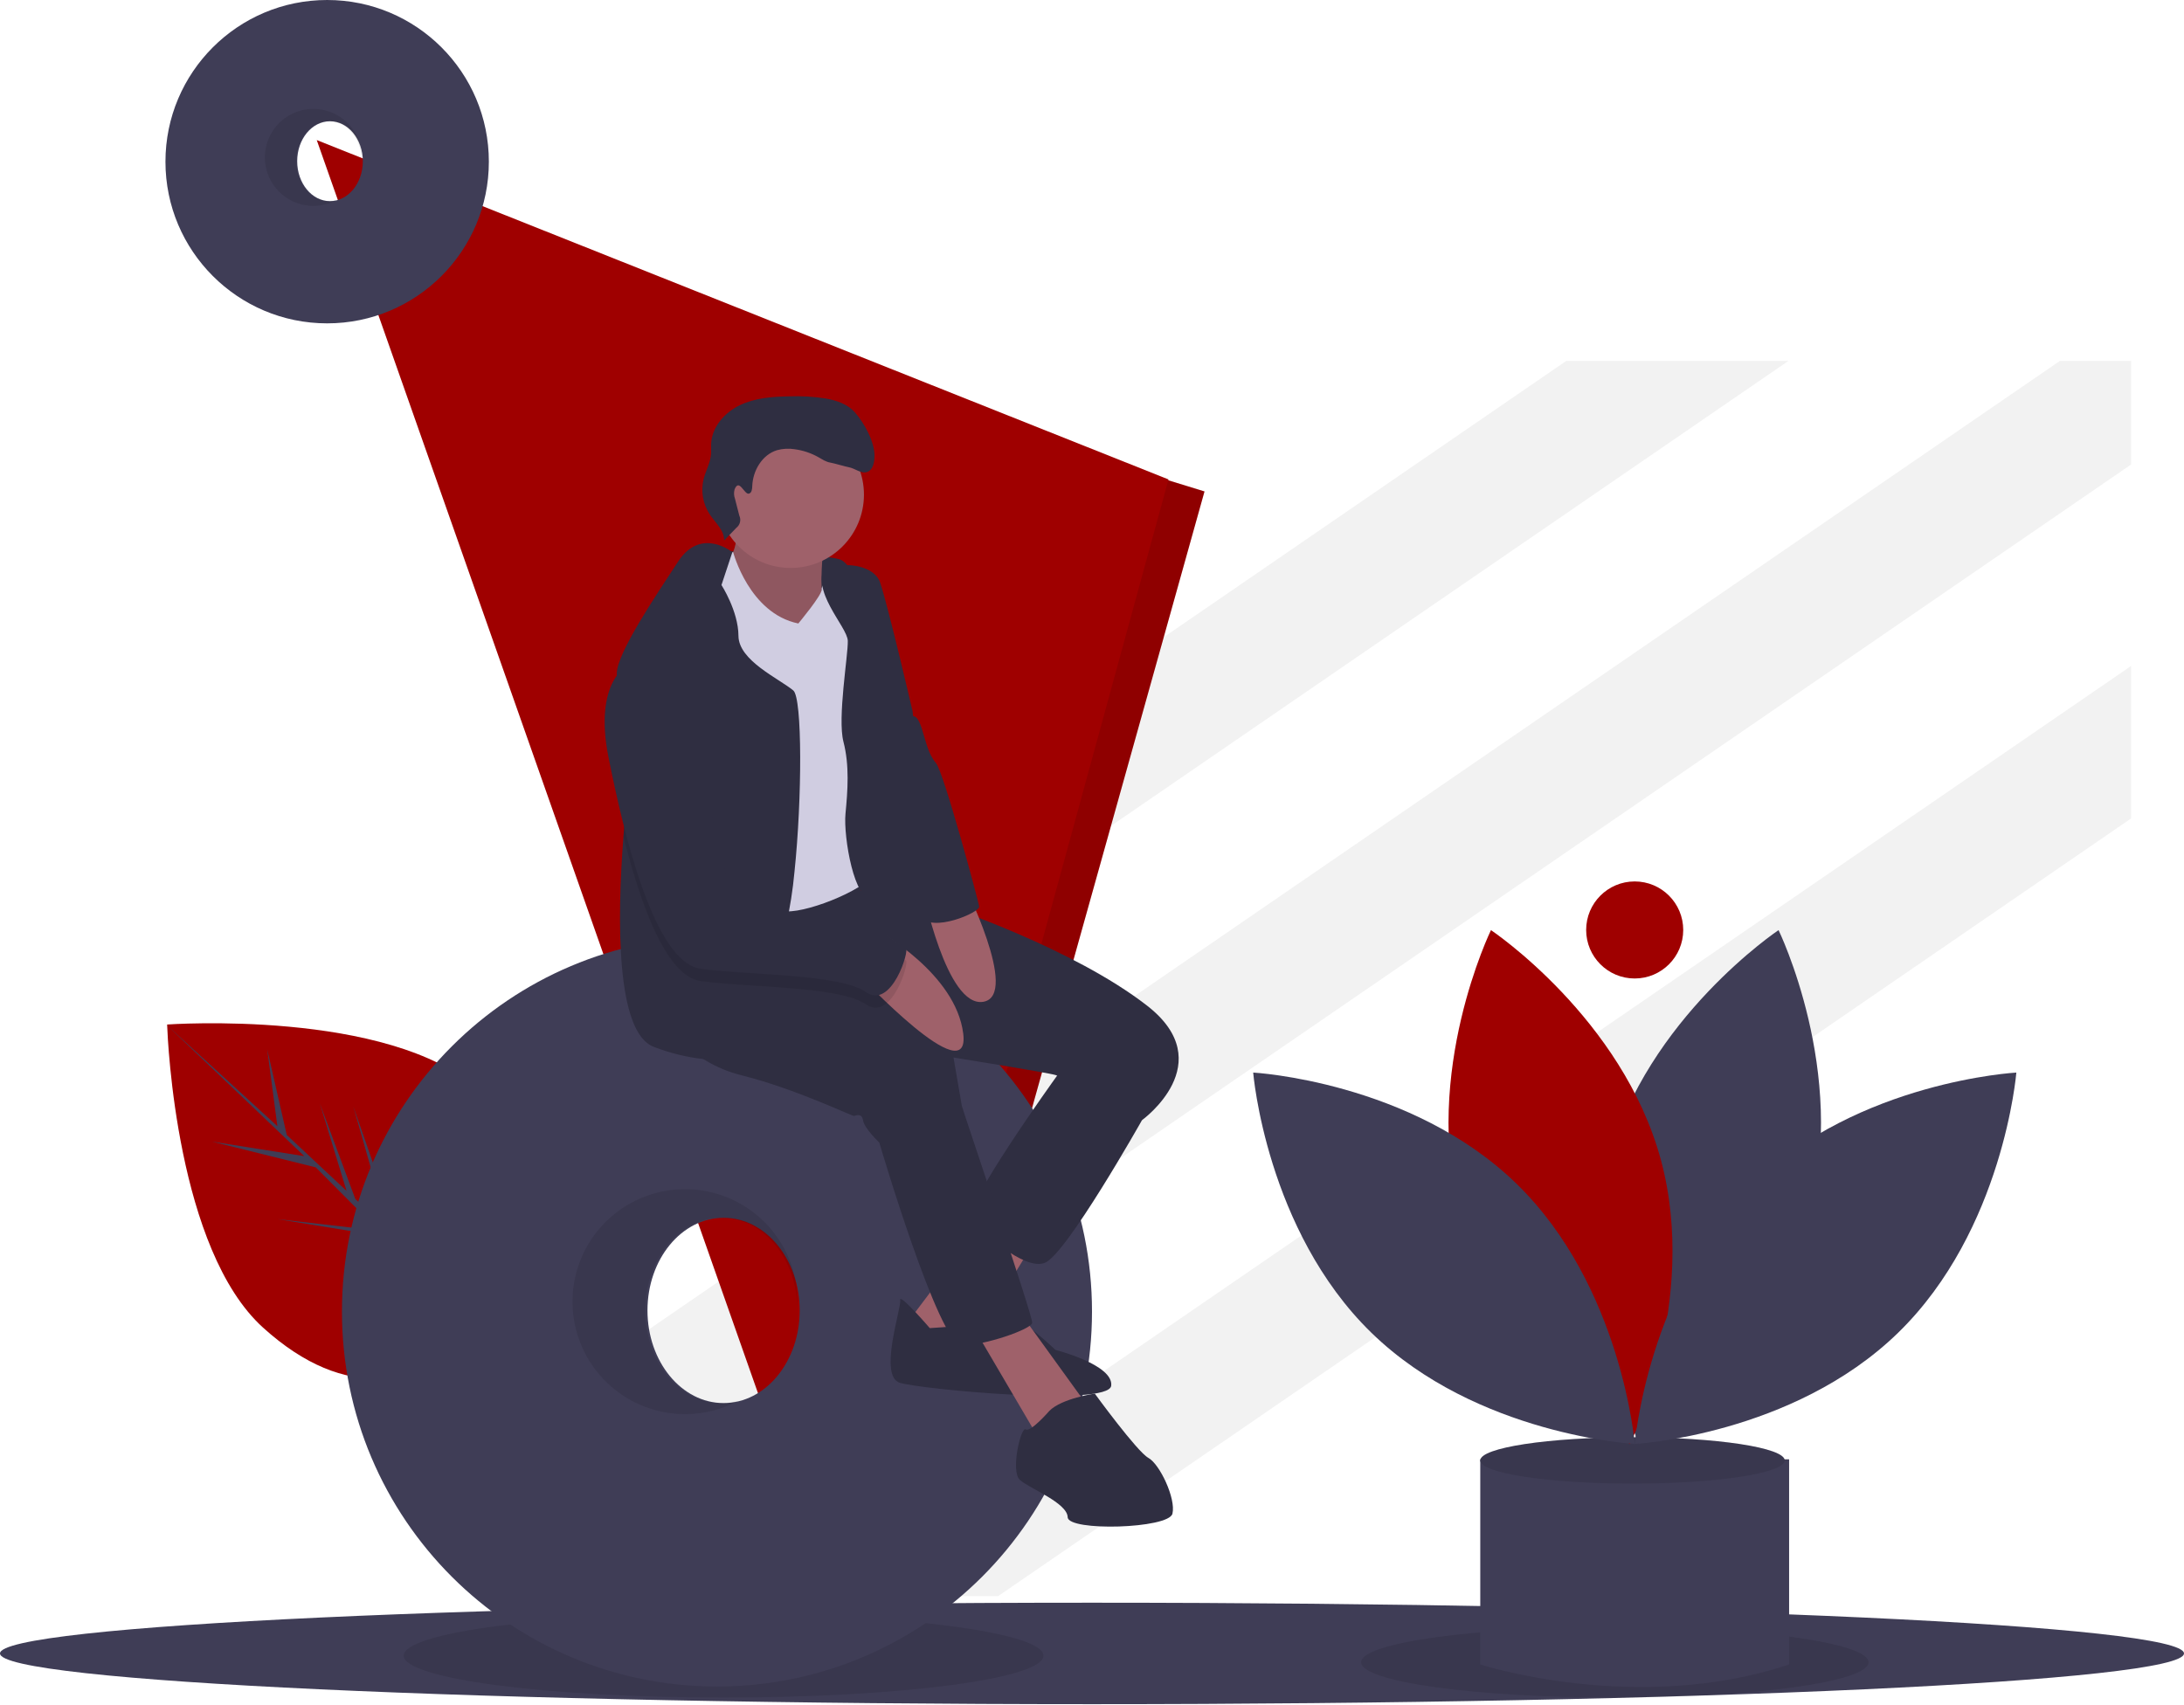
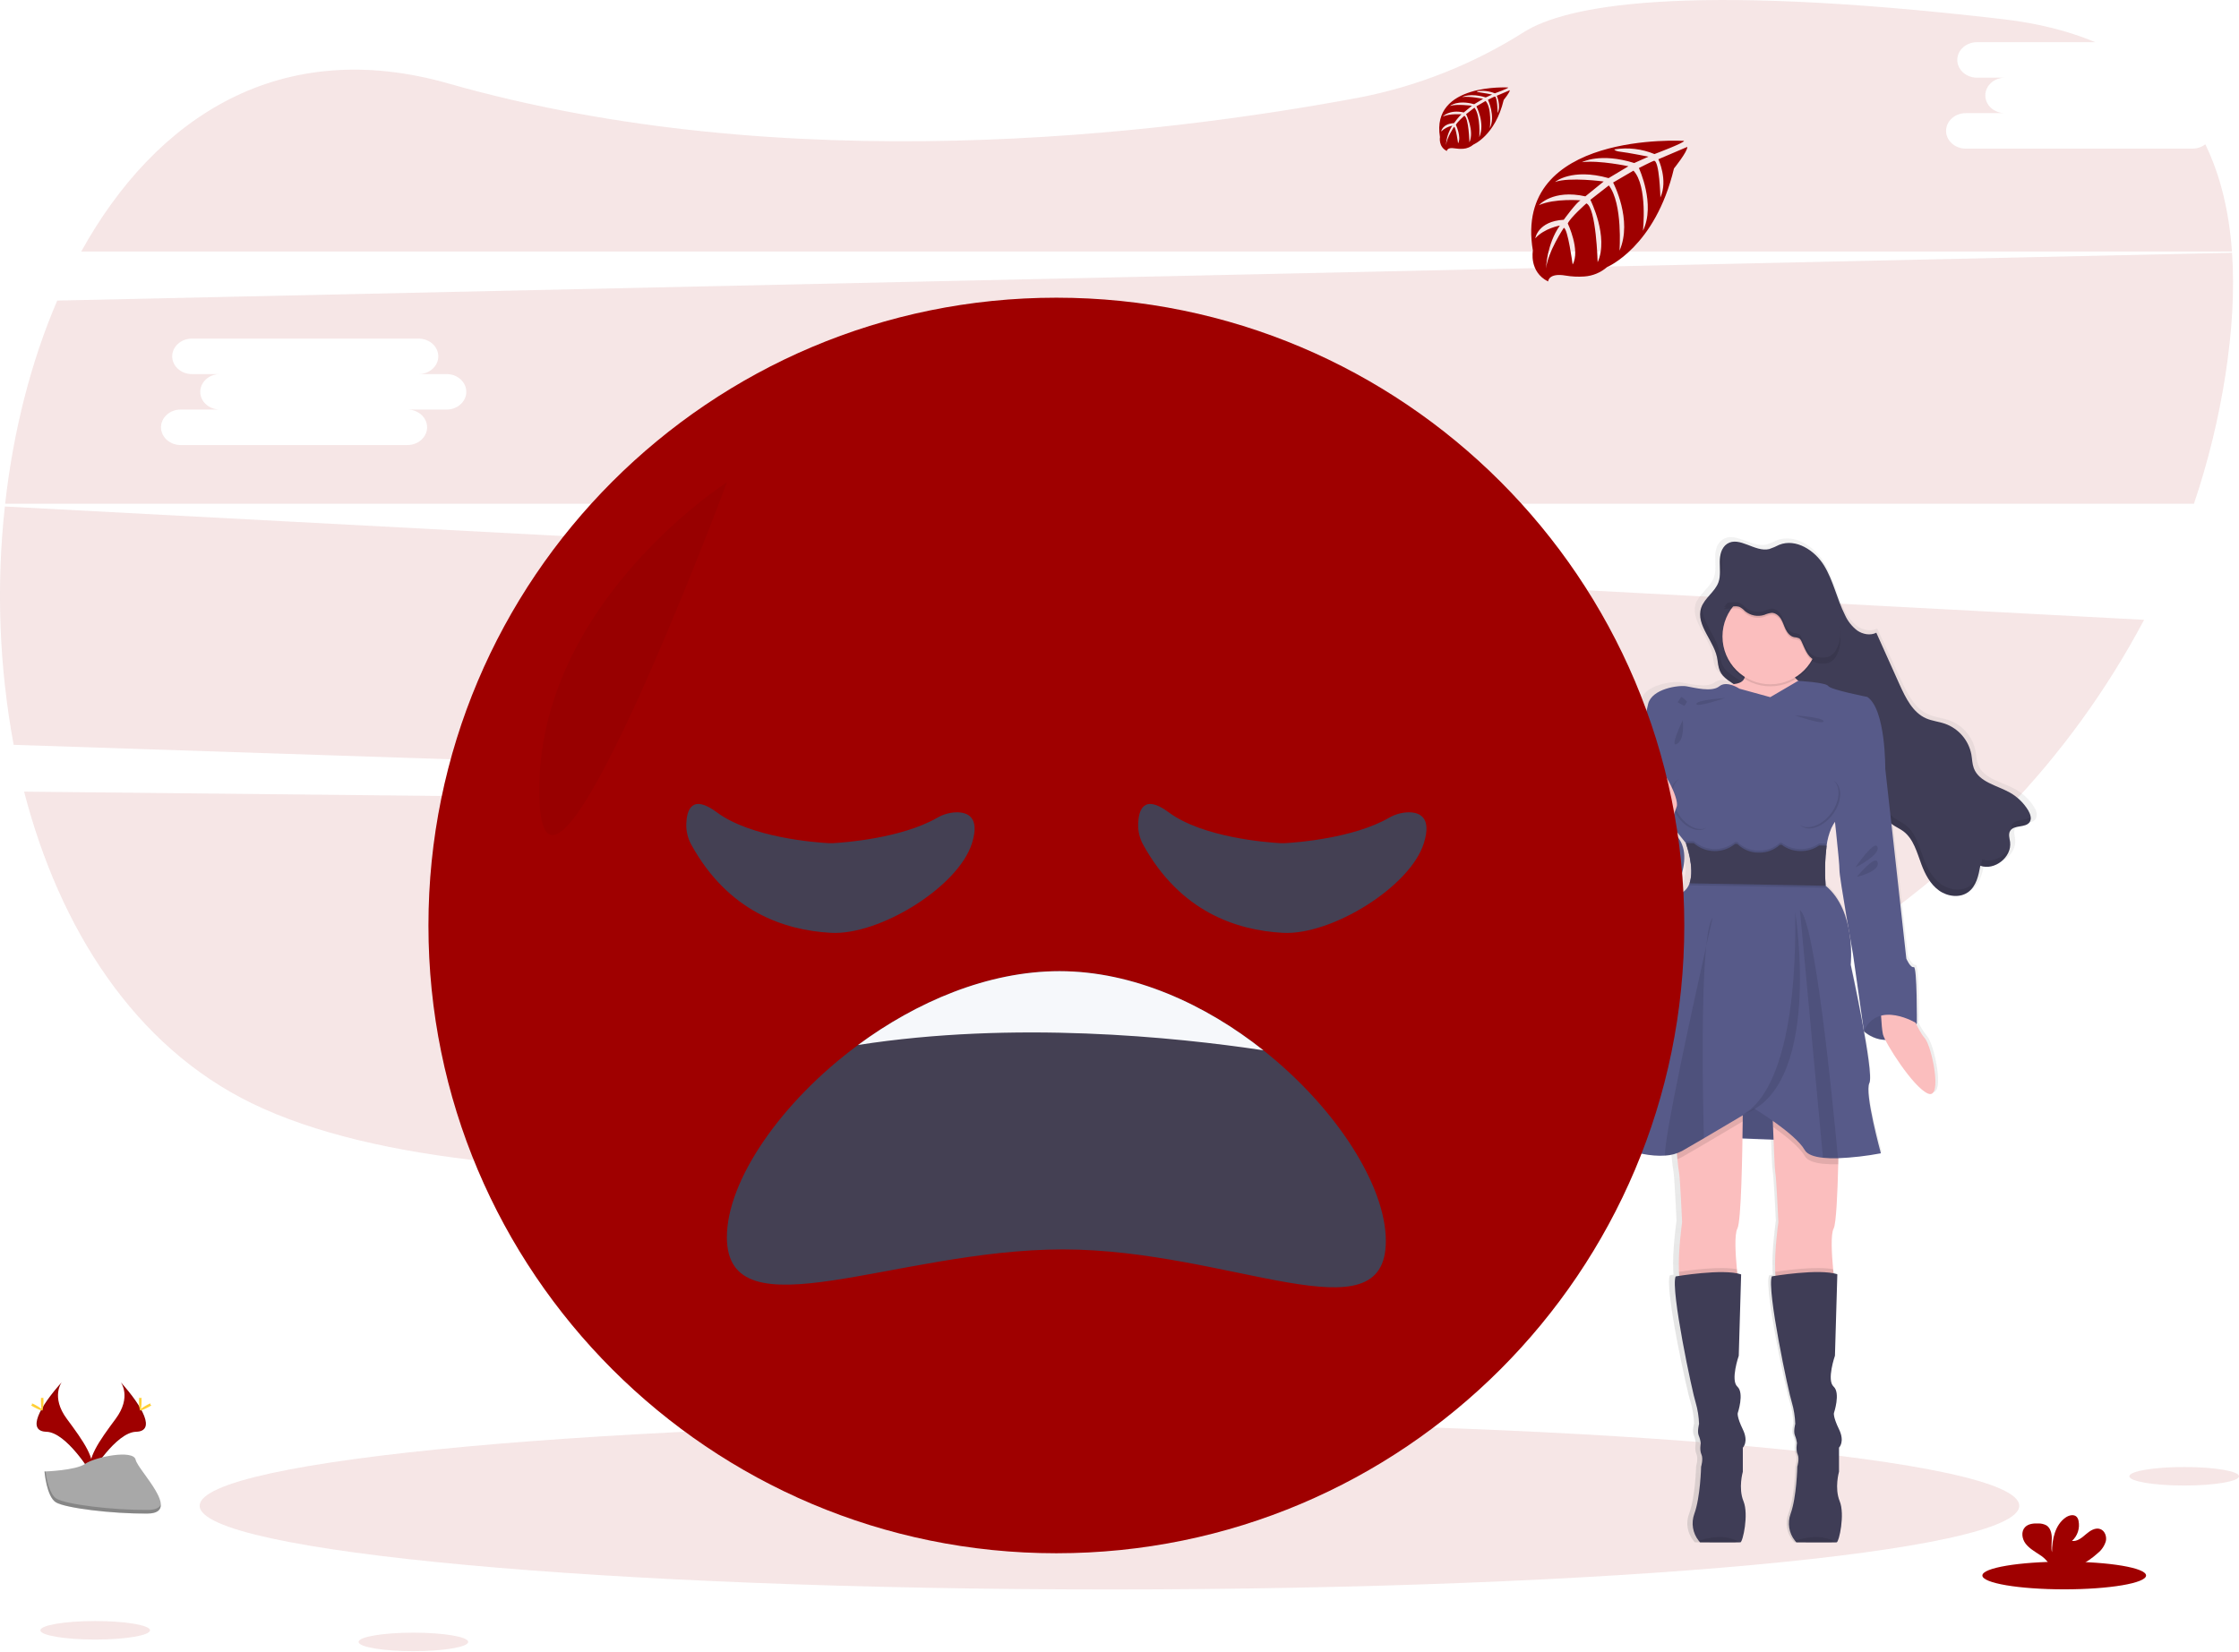
- <svg xmlns="http://www.w3.org/2000/svg" id="ecbd41bb-42c8-4cdc-97fe-fcff3c9d3024" data-name="Layer 1" width="990" height="772.615" viewBox="0 0 990 772.615">
-   <polygon points="810.7 163.615 338.02 488.115 305.76 441.125 710 163.615 810.7 163.615" fill="#f2f2f2" />
-   <polygon points="966 163.615 966 210.605 301.02 667.115 268.76 620.125 933.75 163.615 966 163.615" fill="#f2f2f2" />
-   <polygon points="966 301.935 966 371.065 452.46 723.615 351.75 723.615 966 301.935" fill="#f2f2f2" />
-   <ellipse cx="495" cy="749.615" rx="495" ry="23" fill="#3f3d56" />
-   <ellipse cx="732" cy="753.615" rx="115" ry="16" opacity="0.1" />
-   <ellipse cx="328" cy="750.615" rx="145" ry="19" opacity="0.1" />
-   <polygon points="501.73 222.8 527.131 216.994 546 222.8 402.305 736.618 381.985 748.23 402.305 485.515 501.73 222.8" fill="#9f0000" />
-   <polygon points="501.73 222.8 527.131 216.994 546 222.8 402.305 736.618 381.985 748.23 402.305 485.515 501.73 222.8" opacity="0.1" />
-   <polygon points="143.582 63.502 384.525 747.867 529.671 217.357 143.582 63.502" fill="#9f0000" />
-   <path d="M321.873,557.731c40.629,36.752,32.964,73.737,6.014,103.529q-.939,1.038-1.892,2.045-1.918,2.031-3.897,3.928c-26.227,25.166-60.038,32.568-97.823-1.611C185.174,630.25,181.035,535.636,180.776,528.587c.003-.003.003-.003.003-.01-.01-.268-.014-.404-.014-.404S281.248,520.982,321.873,557.731Z" transform="translate(-105 -63.6926)" fill="#9f0000" />
-   <path d="M319.897,657.601l-9.719-44.667,12.701,47.454,3.117,2.916q-1.918,2.031-3.897,3.928L283.376,628.34l-.329-.268-.027-.09-3.658-3.676-48.607-7.914,45.783,5.252.859.687-29.256-29.385-47.048-11.694,41.84,6.603-62.157-59.267-.206-.198.209.189,49.959,45.698-4.622-34.902,8.88,38.887,27.093,25.321-12.111-39.654,16.097,43.374L281.141,621.381l-16.012-56.132,21.265,61.047Z" transform="translate(-105 -63.6926)" fill="#3f3d56" />
-   <path d="M430,488.307a170,170,0,1,0,170,170A170,170,0,0,0,430,488.307Zm3,211.5c-19.054,0-34.5-18.804-34.5-42s15.446-42,34.5-42,34.5,18.804,34.5,42S452.054,699.807,433,699.807Z" transform="translate(-105 -63.6926)" fill="#3f3d56" />
-   <path d="M432,699.807c-19.054,0-34.5-18.804-34.5-42s15.446-42,34.5-42c18.453,0,33.522,17.637,34.454,39.82.021-.605.046-1.21.046-1.82a50.99,50.99,0,1,0-26.956,44.981A28.704,28.704,0,0,1,432,699.807Z" transform="translate(-105 -63.6926)" opacity="0.1" />
-   <path d="M253.299,63.693a73.299,73.299,0,1,0,73.299,73.299A73.299,73.299,0,0,0,253.299,63.693Zm1.294,91.192c-8.215,0-14.875-8.108-14.875-18.109s6.66-18.109,14.875-18.109,14.875,8.108,14.875,18.109S262.808,154.885,254.592,154.885Z" transform="translate(-105 -63.6926)" fill="#3f3d56" />
-   <path d="M254.161,154.885c-8.215,0-14.875-8.108-14.875-18.109s6.66-18.109,14.875-18.109c7.956,0,14.454,7.605,14.856,17.169.009-.261.02-.522.02-.785a21.985,21.985,0,1,0-11.623,19.394A12.376,12.376,0,0,1,254.161,154.885Z" transform="translate(-105 -63.6926)" opacity="0.1" />
-   <path d="M787,725.307H776v93s71,23,140,0v-93Z" transform="translate(-105 -63.6926)" fill="#3f3d56" />
-   <ellipse cx="740" cy="662.115" rx="69" ry="10.5" fill="#3f3d56" />
-   <ellipse cx="740" cy="662.115" rx="69" ry="10.5" opacity="0.1" />
-   <path d="M925.208,614.193c-17.406,64.345-77.027,104.195-77.027,104.195s-31.4-64.473-13.993-128.818,77.027-104.195,77.027-104.195S942.614,549.849,925.208,614.193Z" transform="translate(-105 -63.6926)" fill="#3f3d56" />
-   <path d="M766.858,614.193c17.406,64.345,77.027,104.195,77.027,104.195s31.4-64.473,13.993-128.818-77.027-104.195-77.027-104.195S749.452,549.849,766.858,614.193Z" transform="translate(-105 -63.6926)" fill="#9f0000" />
-   <path d="M792.436,600.365c47.764,46.496,53.597,117.971,53.597,117.971s-71.606-3.91-119.369-50.406-53.597-117.971-53.597-117.971S744.672,553.869,792.436,600.365Z" transform="translate(-105 -63.6926)" fill="#3f3d56" />
-   <path d="M899.631,600.365C851.867,646.861,846.033,718.336,846.033,718.336s71.606-3.91,119.369-50.406S1019,549.96,1019,549.96,947.394,553.869,899.631,600.365Z" transform="translate(-105 -63.6926)" fill="#3f3d56" />
-   <circle cx="741" cy="421.615" r="22" fill="#9f0000" />
-   <path d="M436.436,313.661s42.346,1.151,49.34,3.696,10.121,20.74,10.121,20.74l-32.879,10.334-24.592-1.393-18.508,1.308,10.334-27.065Z" transform="translate(-105 -63.6926)" fill="#2f2e41" />
-   <path d="M438.263,299.766s2.786,10.761-3.397,18.38S461.447,352.916,461.447,352.916l17.285-2.971s-3.81-33.064,1.308-41.437S438.263,299.766,438.263,299.766Z" transform="translate(-105 -63.6926)" fill="#9f616a" />
-   <path d="M438.263,299.766s2.786,10.761-3.397,18.38S461.447,352.916,461.447,352.916l17.285-2.971s-3.81-33.064,1.308-41.437S438.263,299.766,438.263,299.766Z" transform="translate(-105 -63.6926)" opacity="0.1" />
-   <polygon points="448.22 550.693 410.081 601.27 436.109 616.465 471.931 557.857 448.22 550.693" fill="#9f616a" />
-   <path d="M526.468,665.815s-14.044-16.319-13.419-12.68-9.993,34.5-.114,37.485,94.601,10.903,95.766,1.336S583.427,675.694,583.427,675.694s-15.708-15.096-19.19-13.561S526.468,665.815,526.468,665.815Z" transform="translate(-105 -63.6926)" fill="#2f2e41" />
-   <polygon points="439.663 598.995 470.126 650.894 493.125 637.575 462.407 595.086 439.663 598.995" fill="#9f616a" />
-   <path d="M592.752,539.217l-9.041,12.793s-43.1,59.859-38.522,64.692,23.64,23.099,33.334,19.56S622.66,571.541,622.66,571.541l-8.984-35.921Z" transform="translate(-105 -63.6926)" fill="#2f2e41" />
-   <path d="M407.09,527.106s9.652,18.01,34.116,24.108,50.023,18.565,50.932,18.408,3.483-1.535,4.108,2.104,7.335,9.979,7.335,9.979,27.023,91.829,37.343,91.928,31.529-7.292,31.969-10.178-31.6-96.662-31.913-98.481L537.228,543.14s42.375,6.766,46.327,7.96S622.66,571.541,622.66,571.541s35.836-25.829,2.317-51.913-91.132-45.218-91.132-45.218l-20.669-5.814-18.013-1.075-2.652-10.171-42.662,2.461L405.327,478.704Z" transform="translate(-105 -63.6926)" fill="#2f2e41" />
-   <circle cx="358.395" cy="224.261" r="33.232" fill="#9f616a" />
-   <path d="M433.33,314.663l3.997-.687s7.219,27.795,29.551,32.386c0,0,11.019-13.2,10.549-15.428s8.727-14.111,13.617-7.458-1.194,123.841,2.914,125.945,12.921,4.336,5.828,12.111-35.267,18.238-41.508,14.627-18.991-34.201-24.507-44.493-14.343-45.303-14.343-45.303-11.273-38.338-4.336-47.023S433.33,314.663,433.33,314.663Z" transform="translate(-105 -63.6926)" fill="#d0cde1" />
-   <path d="M465.135,458.934A189.572,189.572,0,0,1,461.328,483.202c-1.63,6.508-3.527,10.437-5.693,10.27-5.526-.413-8.037,7.691-9.332,17.035-1.384,9.913-1.384,21.221-2.143,25.217-1.005,5.28-7.434,9.31-20.283,8.127a90.659,90.659,0,0,1-22.348-5.481c-17.347-6.307-16.834-57.455-13.931-95.409,1.775-23.263,4.443-41.582,4.443-41.582s-5.269-15.717-6.954-26.49a35.211,35.211,0,0,1-.502-5.95c.257-9.41,17.436-34.839,27.818-50.679,10.393-15.84,24.57-4.22,24.57-4.22l-4.934,14.891s7.647,11.799,7.702,23.029,18.307,19.334,24.86,24.77C468.718,380.146,468.617,425.747,465.135,458.934Z" transform="translate(-105 -63.6926)" fill="#2f2e41" />
-   <path d="M479.564,319.361s1.198,1.416,6.681.725c6.576-.828,15.618,1.447,17.719,7.726,3.852,11.514,14.713,58.352,14.713,58.352s4.521,53.548,6.553,65.375,1.024,22.303,3.028,28.515-19.787-11.585-27.819-9.268-13.192-27.705-12.182-38.181,1.862-21.863-.924-32.623,2.153-39.24,1.969-45.765S471.592,331.247,479.564,319.361Z" transform="translate(-105 -63.6926)" fill="#2f2e41" />
-   <path d="M503.078,485.787s35.186,19.196,38.553,46.518S494.569,505.85,494.569,505.85Z" transform="translate(-105 -63.6926)" fill="#9f616a" />
-   <path d="M523.164,466.412s10.782,54.345,27.577,51.458-9.382-54.585-9.382-54.585Z" transform="translate(-105 -63.6926)" fill="#9f616a" />
-   <path d="M580.684,703.328s-8.6,9.908-10.732,8.401-7.036,19.005-2.615,22.929,21.45,10.363,21.635,16.887,45.857,5.231,47.492-1.606-5.729-22.431-10.903-25.288-24.306-29.155-24.306-29.155S586.27,697.685,580.684,703.328Z" transform="translate(-105 -63.6926)" fill="#2f2e41" />
-   <path d="M497.473,519.024c-8.16-5.76-30.943-7.189-51.171-8.517-8.874-.569-17.258-1.127-23.699-2.032-6.207-.86-11.788-6.53-16.744-14.981-7.513-12.804-13.585-32.004-18.262-50.534,1.775-23.263,4.443-41.582,4.443-41.582s-5.269-15.717-6.954-26.49a14.176,14.176,0,0,1,4.487-4.041c21.455-9.209,41.939,81.422,44.54,95.644.045.234.078.458.112.647,1.261,7.323,14.891,13.585,27.103,16.063,7.524,1.529,14.523,1.63,17.749-.357,8.473-5.202,34.527,15.617,36.503,16.209C517.555,499.656,509.194,527.318,497.473,519.024Z" transform="translate(-105 -63.6926)" opacity="0.1" />
-   <path d="M389.577,365.269s-15.594,7.363-8.742,41.778,20.655,92.923,41.764,95.851,63.143,2.26,74.87,10.547S517.554,494.07,515.578,493.473s-28.032-21.408-36.504-16.205-42.815-3.881-44.848-15.707S411.382,355.901,389.577,365.269Z" transform="translate(-105 -63.6926)" fill="#2f2e41" />
-   <path d="M501.946,348.765l17.138,39.767s1.725-.861,3.73,5.351,2.943,11.67,6.454,15.75,19.134,62.276,19.603,65.005-21.577,12.138-26.503,4.555S501.946,348.765,501.946,348.765Z" transform="translate(-105 -63.6926)" fill="#2f2e41" />
-   <path d="M444.488,287.491c1.274-.34,1.461-2.031,1.503-3.348.229-7.055,4.477-14.295,11.231-16.349a18.881,18.881,0,0,1,7.959-.438,30.145,30.145,0,0,1,10.778,3.596c1.759.989,3.484,2.18,5.48,2.482,1.318.2,7.023,1.858,8.335,2.092,2.885.513,5.566,3.094,8.334,2.134,2.648-.919,3.235-4.348,3.299-7.15.146-6.385-4.701-15.221-8.97-19.971-3.24-3.604-8.118-5.268-12.886-6.133a85.791,85.791,0,0,0-16.853-1.025c-7.631.136-15.474.725-22.355,4.027s-12.661,9.873-12.991,17.499c-.069,1.588.095,3.183-.038,4.768-.326,3.865-2.378,7.356-3.341,11.113a20.335,20.335,0,0,0,2.84,16.25c2.554,3.758,6.568,7.157,6.42,11.699l5.537-5.737a4.547,4.547,0,0,0,1.352-5.556l-1.96-7.645a6.898,6.898,0,0,1-.17-4.255C440.093,280.35,442.365,288.058,444.488,287.491Z" transform="translate(-105 -63.6926)" fill="#2f2e41" />
+ <svg xmlns="http://www.w3.org/2000/svg" id="4e463a22-6ddb-479b-a6e5-bedc922df74f" data-name="Layer 1" width="1100.02" height="811.41" viewBox="0 0 1100.02 811.41">
+   <defs>
+     <linearGradient id="785c60ff-874e-47fc-85e9-4f7317d8d736" x1="942.13" y1="802.28" x2="942.13" y2="308.24" gradientUnits="userSpaceOnUse">
+       <stop offset="0" stop-color="gray" stop-opacity="0.25" />
+       <stop offset="0.54" stop-color="gray" stop-opacity="0.12" />
+       <stop offset="1" stop-color="gray" stop-opacity="0.1" />
+     </linearGradient>
+   </defs>
+   <path d="M61.83,433.31C79.2,500.44,115.94,558.47,174,586.6c120.7,58.46,392.91,28.31,596.07-6.3C875.16,562.4,967.53,513,1034.63,443.48Z" transform="translate(-49.99 -44.29)" fill="#9f0000" opacity="0.1" />
+   <path d="M1127.19,117.32H1015.72c-5.29,0-9.63-3.92-9.63-8.71s4.34-8.72,9.63-8.72H1035c-5.3,0-9.63-3.92-9.63-8.72s4.33-8.71,9.63-8.71h-13.76c-5.3,0-9.64-3.92-9.64-8.72s4.34-8.71,9.64-8.71h58.18c-12.91-5.43-28-9.29-45.39-11.32C875.38,35.28,818.74,47.47,798.76,60a234.52,234.52,0,0,1-81.54,32.34c-97.88,18.27-280.93,40.25-446.84-7C187.92,61.81,126.63,101.52,89.9,167.9H1146.55c-1.38-19.29-5.51-37.11-13.09-52.7A10.17,10.17,0,0,1,1127.19,117.32Z" transform="translate(-49.99 -44.29)" fill="#9f0000" opacity="0.1" />
+   <path d="M52.38,293.19A402.53,402.53,0,0,0,56.7,410.31l978.68,32.39a415.21,415.21,0,0,0,68-93.82Zm387.08,83.55H420.19c5.3,0,9.64,3.93,9.64,8.72s-4.34,8.71-9.64,8.71H308.72c-5.29,0-9.63-3.92-9.63-8.71s4.34-8.72,9.63-8.72H328c-5.3,0-9.63-3.92-9.63-8.71s4.33-8.72,9.63-8.72H314.23c-5.3,0-9.64-3.92-9.64-8.71s4.34-8.72,9.64-8.72H425.7c5.3,0,9.63,3.92,9.63,8.72s-4.33,8.71-9.63,8.71h13.76c5.3,0,9.63,3.92,9.63,8.72S444.76,376.74,439.46,376.74Z" transform="translate(-49.99 -44.29)" fill="#9f0000" opacity="0.1" />
+   <path d="M1146.59,168.5,78.11,192c-13,30.23-21.62,64.41-25.59,99.83H1127.87a379.29,379.29,0,0,0,15.52-63.63C1146.6,207.39,1147.88,187.26,1146.59,168.5ZM269.46,245.55H250.19c5.3,0,9.64,3.93,9.64,8.72s-4.34,8.72-9.64,8.72H138.72c-5.29,0-9.63-3.93-9.63-8.72s4.34-8.72,9.63-8.72H158c-5.3,0-9.63-3.92-9.63-8.71s4.33-8.72,9.63-8.72H144.23c-5.3,0-9.64-3.92-9.64-8.71s4.34-8.72,9.64-8.72H255.7c5.3,0,9.63,3.92,9.63,8.72s-4.33,8.71-9.63,8.71h13.76c5.3,0,9.63,3.93,9.63,8.72S274.76,245.55,269.46,245.55Z" transform="translate(-49.99 -44.29)" fill="#9f0000" opacity="0.1" />
+   <ellipse cx="545.08" cy="739.96" rx="446.98" ry="41.12" fill="#9f0000" opacity="0.1" />
+   <path d="M1050.63,444.61a1.48,1.48,0,0,1,0-.21c0-.11,0-.21,0-.31h0a8.54,8.54,0,0,0-1.27-3.21,25.29,25.29,0,0,0-9.26-8.76c-6.6-3.62-15.67-5.17-18.31-12.08-.81-2.14-.83-4.47-1.23-6.71a20.29,20.29,0,0,0-13.39-15.23c-3.14-1.05-6.53-1.34-9.58-2.64-6.82-2.9-10.42-10.05-13.47-16.66q-5.92-12.8-11.84-25.61c-3,1.51-6.88.8-9.69-1.09a20.1,20.1,0,0,1-6.27-7.75c-4.07-7.9-5.82-16.85-10.6-24.37s-14.33-13.46-22.77-10.19a38.86,38.86,0,0,1-5.1,2.11c-7.23,1.69-15.23-6.57-21.42-2.56A7,7,0,0,0,894,312a1.2,1.2,0,0,1,0-.2,12.79,12.79,0,0,0-1.32,5.22v0c0,.37,0,.73,0,1.08,0,.06,0,.12,0,.18,0,1.44.09,2.9.11,4.36a19.43,19.43,0,0,1-.28,3.66l0-.1a12.32,12.32,0,0,1-.52,2c-1.61,4.32-6.07,7.15-8.16,11.21l0-.2a10.56,10.56,0,0,0-.61,1.37,10.2,10.2,0,0,0-.57,3.31c-.18,7.63,7.91,14.81,8.85,23,.67,5.8,2,7.66,6.93,10.94l1.08.72c-.43,0-.87.06-1.36.07a3.32,3.32,0,0,0-.57.06,6.1,6.1,0,0,0-5.14.9c-3.78,3-12.72.69-16.69,0s-17.57,1.17-19.47,8.71-5.16,23.1-5.16,23.1,0,9.87-1.21,11.71a.59.59,0,0,0,0,.4c0,2.77.1,19.42-2.58,23.71-.66,1-.61,3.21-.12,5.93-2.82,3.63-5.47,7.87-5,10.65.86,5.69,12.4,23.58,28.94,14,0,0,9.41-17.21-2.43-26.36l.51-2c3.58,4.4,6.23,7.56,6.23,7.56s.14.37.36,1h-.36a47,47,0,0,1,2.78,13.08,16,16,0,0,1-.88,4.81h.31c-.09.34-.19.68-.31,1a8.72,8.72,0,0,1-3.11,4.21c-8.27,5.86-17.74,47.71-17.74,47.71S837.75,596.45,834,600.3c-3.1,3.16,16.38,12.06,31,11a23.86,23.86,0,0,0,6-1.14c.09,1,.19,2,.29,2.91.31,3,.63,5.78.83,6.65.52,2.18,1.55,24.44,1.55,24.44s-2.11,14.46-1.6,24.52c0,.69.09,1.35.15,2l-1.82.28c-2.76,6.2,8.61,57.93,10.16,62.28a41.42,41.42,0,0,1,1.72,10.55s-1,3.68-.17,5.69a13.84,13.84,0,0,1,1,3.85s-.68,3.34.35,5.52-.17,6-.17,6-.34,15.07-3.44,23.27A13.4,13.4,0,0,0,882,801.4a8.21,8.21,0,0,0,.7.81s17.1.14,20.11,0l.39,0c1.21-.17,4.31-13.73,1.55-20.26s-.34-14.57-.34-14.57V755.5s3.1-2.86,0-9-2.59-8-2.59-8,3.45-9.88-.17-13.06.69-15.24.69-15.24L903.56,670a15.81,15.81,0,0,0-1.95-.5c-.07-.66-.14-1.34-.21-2.06-.71-7.28-1.32-17.18.26-20S904,620,904.25,602.89l15.76.6c.33,8,.68,15.3.9,16.23.52,2.18,1.56,24.44,1.56,24.44s-2.12,14.46-1.61,24.52c0,.69.09,1.35.15,2l-1.82.28c-2.76,6.2,8.61,57.93,10.16,62.28a41.65,41.65,0,0,1,1.73,10.55s-1,3.68-.18,5.69a13.84,13.84,0,0,1,1,3.85s-.68,3.34.35,5.52-.17,6-.17,6-.34,15.07-3.44,23.27a13.4,13.4,0,0,0,2.22,13.26,8.21,8.21,0,0,0,.7.81s17.1.14,20.11,0l.39,0c1.21-.17,4.31-13.73,1.55-20.26s-.34-14.57-.34-14.57V755.5s3.1-2.86,0-9-2.59-8-2.59-8,3.45-9.88-.17-13.06.69-15.24.69-15.24L952.44,670a15.36,15.36,0,0,0-2-.5c-.07-.66-.14-1.34-.21-2.06-.71-7.28-1.32-17.18.26-20,1.27-2.31,2-17.19,2.33-31.72,0-1,0-2,.08-3a155.09,155.09,0,0,0,21.58-2.42s-8.43-29.81-5.85-34.66c1.11-2.09-.49-13.22-2.68-25.21a17.52,17.52,0,0,0,10.78,3.9c3.77,7.25,15.24,23.93,21.7,26.5,7.58,3,1.89-23.6-1.72-27.45a32.39,32.39,0,0,1-4.28-6.87c.1-.12.21-.22.31-.33s.18-28.3-1.55-27.79-3.79-4.19-3.79-4.19l-5.34-46.87-2.24-19.62,0,0c1.87,1.38,4.09,2.26,6,3.63,5.2,3.81,6.9,10.5,9.18,16.42,1.88,4.87,4.52,9.7,8.85,12.76s10.68,3.87,15,.77c4-2.91,5.18-8.16,6.06-12.95,7.26,2.55,16.07-4.27,15.13-11.72-.23-1.84-.91-3.85.05-5.46,1.92-3.18,8-1.33,10-4.47a3.34,3.34,0,0,0,.5-1.81C1050.62,444.74,1050.63,444.68,1050.63,444.61Zm-97.11,25.78c-.11,1.79,2.35,16.17,4.35,27.55-1.64-7.09-4.93-14.66-11.41-19.85,0,0,0-.36-.08-1h.08s-.27-2.86-.31-6.93a76.34,76.34,0,0,1,.8-10.78v-.09h-.13c0-.3.08-.61.13-.91a32.5,32.5,0,0,1,2.43-8.74,24.23,24.23,0,0,1,1.85-3.14C952.3,456.17,953.62,468.58,953.52,470.39Zm5.38,33.32c.88,4.91,1.51,8.36,1.51,8.36l5.31,36.46v.17c-2.86-15.39-6.51-31.61-6.51-31.61A63,63,0,0,0,958.9,503.71Z" transform="translate(-49.99 -44.29)" fill="url(#785c60ff-874e-47fc-85e9-4f7317d8d736)" />
+   <path d="M893.82,368.89c-1-9.24-11-17.21-8-26,1.63-4.79,6.73-7.72,8.45-12.48,1.14-3.14.63-6.59.64-9.93s.79-7.07,3.57-8.92c6-4,13.72,4.23,20.72,2.55a36.67,36.67,0,0,0,4.93-2.1c8.17-3.25,17.41,2.67,22,10.15s6.31,16.4,10.25,24.26a19.9,19.9,0,0,0,6.06,7.71c2.72,1.88,6.44,2.59,9.38,1.09l11.45,25.5c3,6.57,6.44,13.69,13,16.58,2.94,1.29,6.22,1.58,9.26,2.63a20,20,0,0,1,13,15.15c.39,2.24.4,4.56,1.19,6.69,2.55,6.88,11.32,8.42,17.71,12a24.77,24.77,0,0,1,9,8.71c1,1.73,1.86,4,.79,5.7-1.93,3.12-7.8,1.28-9.66,4.45-.94,1.6-.28,3.6,0,5.44.91,7.41-7.62,14.2-14.64,11.66-.85,4.77-2,10-5.86,12.89-4.15,3.1-10.3,2.28-14.49-.76s-6.73-7.85-8.55-12.7c-2.21-5.9-3.86-12.56-8.89-16.35-1.82-1.36-4-2.24-5.78-3.61-4-3.06-6-8.11-7.43-13-1.85-6.1-3.32-12.37-6-18.13s-6.92-11.12-12.73-13.75c-5.45-2.45-11.73-2.29-17.36-4.28-9.69-3.42-16.86-11.57-26.5-15.41a42.89,42.89,0,0,1-8.7-4.92C895.78,376.52,894.46,374.67,893.82,368.89Z" transform="translate(-49.99 -44.29)" fill="#3f3d56" />
+   <g opacity="0.1">
+     <path d="M894.72,328.45a10.12,10.12,0,0,0,.54-1.21c1.13-3.14.63-6.59.64-9.93a17.84,17.84,0,0,1,.31-3.32,14,14,0,0,0-1.31,6.32C894.89,323,895.21,325.82,894.72,328.45Z" transform="translate(-49.99 -44.29)" />
+     <path d="M1018,479.48c-4.15,3.09-10.3,2.28-14.49-.77S996.77,470.87,995,466c-2.21-5.9-3.85-12.56-8.89-16.35-1.81-1.36-4-2.25-5.77-3.61-4-3.06-6-8.11-7.44-12.95-1.85-6.1-3.31-12.37-6-18.13s-6.91-11.12-12.73-13.75c-5.44-2.45-11.72-2.29-17.35-4.28-9.7-3.42-16.87-11.57-26.5-15.41a43.45,43.45,0,0,1-8.71-4.92c-4.74-3.27-6-5.12-6.7-10.89-1-8.66-9.8-16.21-8.43-24.37a12.68,12.68,0,0,0-.59,1.36c-3,8.8,7,16.77,8,26,.65,5.77,2,7.62,6.7,10.89a43.45,43.45,0,0,0,8.71,4.92c9.63,3.84,16.8,12,26.5,15.41,5.63,2,11.91,1.83,17.35,4.28,5.82,2.63,10,8,12.73,13.75s4.19,12,6,18.13c1.47,4.84,3.4,9.89,7.44,12.95,1.81,1.36,4,2.25,5.77,3.61,5,3.79,6.68,10.45,8.89,16.35,1.82,4.85,4.37,9.65,8.56,12.69s10.34,3.86,14.49.77c2.65-2,4-5.05,4.89-8.32A12.28,12.28,0,0,1,1018,479.48Z" transform="translate(-49.99 -44.29)" />
+     <path d="M1038.55,449.49a4.21,4.21,0,0,0-.48,2.34c2.26-2.23,7.36-.92,9.14-3.79a3.65,3.65,0,0,0,.46-2.35C1045.35,447.89,1040.25,446.58,1038.55,449.49Z" transform="translate(-49.99 -44.29)" />
+     <path d="M1023.86,466.59c-.19,1-.38,2.07-.62,3.11,6.12,1.91,13.19-3,14.19-9.2C1035,465.27,1029,468.46,1023.86,466.59Z" transform="translate(-49.99 -44.29)" />
+   </g>
+   <path d="M906.74,373.7s3.33,6.72-6.5,6.86,6.33,43.64,6.33,43.64L922.91,445l20.33-11,1.17-30.34,1.5-18.33s-19-6.17-15.5-14.33S906.74,373.7,906.74,373.7Z" transform="translate(-49.99 -44.29)" fill="#fbbebe" />
+   <path d="M965.75,551.06s12,11.81,26-3.86L981,535.79H967.4Z" transform="translate(-49.99 -44.29)" fill="#575a89" />
+   <path d="M967.05,535.79l-1.65,15.27s12,11.81,26-3.86" transform="translate(-49.99 -44.29)" opacity="0.1" />
+   <path d="M987.24,537.87s4.83,12.67,8.33,16.5,9,30.33,1.67,27.33-21.33-25.33-22.17-29.16-1.16-14.67-1.16-14.67Z" transform="translate(-49.99 -44.29)" fill="#fbbebe" />
+   <polygon points="832.42 558.58 897.08 561.08 889.58 533.74 857.01 533.08 832.42 558.58" fill="#575a89" />
+   <polygon points="841.41 558.58 906.08 561.08 898.58 533.74 866 533.08 841.41 558.58" opacity="0.1" />
+   <path d="M903.57,648c-1.53,2.85-.94,12.71-.25,20,.44,4.64.92,8.21.92,8.21s-24.17,7.5-27.83,1c-.93-1.65-1.39-4.54-1.55-7.93-.5-10,1.55-24.41,1.55-24.41s-1-22.16-1.5-24.33c-.2-.87-.51-3.63-.81-6.62-.44-4.44-.86-9.38-.86-9.38l33-17.5s0,3.28-.06,8.33C906,611.23,905.47,644.5,903.57,648Z" transform="translate(-49.99 -44.29)" fill="#fbbebe" />
+   <path d="M904.24,676.21s-24.17,7.5-27.83,1c-.93-1.65-1.39-4.54-1.55-7.93,5-.76,20.22-2.86,28.46-1.28C903.76,672.64,904.24,676.21,904.24,676.21Z" transform="translate(-49.99 -44.29)" opacity="0.1" />
+   <path d="M905.07,802.21l-.38,0c-2.91.11-19.45,0-19.45,0a9,9,0,0,1-.68-.8,13.64,13.64,0,0,1-2.15-13.2c3-8.17,3.33-23.17,3.33-23.17s1.17-3.83.17-6-.34-5.5-.34-5.5a14.25,14.25,0,0,0-1-3.83c-.83-2,.17-5.67.17-5.67a42.45,42.45,0,0,0-1.67-10.5c-1.5-4.33-12.5-55.83-9.83-62,0,0,23.33-4,32.17-1l-1.17,40s-4.17,12-.67,15.17.17,13,.17,13-.5,1.83,2.5,8,0,9,0,9v11.83s-2.33,8,.33,14.5S906.24,802,905.07,802.21Z" transform="translate(-49.99 -44.29)" fill="#3f3d56" />
+   <path d="M950.86,648c-1.53,2.85-.94,12.71-.25,20,.44,4.64.92,8.21.92,8.21s-24.17,7.5-27.83,1c-.93-1.65-1.39-4.54-1.55-7.93-.5-10,1.55-24.41,1.55-24.41s-1-22.16-1.5-24.33c-.27-1.17-.74-12.33-1.11-22.34-.31-8.54-.56-16.26-.56-16.26l33,5.1s0,14.51-.41,29.42C952.76,630.92,952.09,645.74,950.86,648Z" transform="translate(-49.99 -44.29)" fill="#fbbebe" />
+   <path d="M951.53,676.21s-24.17,7.5-27.83,1c-.93-1.65-1.39-4.54-1.55-7.93,5-.76,20.22-2.86,28.46-1.28C951.05,672.64,951.53,676.21,951.53,676.21Z" transform="translate(-49.99 -44.29)" opacity="0.1" />
+   <path d="M952.36,802.21l-.38,0c-2.91.11-19.45,0-19.45,0a9,9,0,0,1-.68-.8,13.64,13.64,0,0,1-2.15-13.2C932.7,780,933,765,933,765s1.17-3.83.17-6-.34-5.5-.34-5.5a14.25,14.25,0,0,0-1-3.83c-.83-2,.17-5.67.17-5.67a42.45,42.45,0,0,0-1.67-10.5c-1.5-4.33-12.5-55.83-9.83-62,0,0,23.33-4,32.17-1l-1.17,40s-4.17,12-.67,15.17.17,13,.17,13-.5,1.83,2.5,8,0,9,0,9v11.83s-2.33,8,.33,14.5S953.53,802,952.36,802.21Z" transform="translate(-49.99 -44.29)" fill="#3f3d56" />
+   <circle cx="869.75" cy="313.77" r="23.5" opacity="0.1" />
+   <circle cx="869.75" cy="312.77" r="23.5" fill="#fbbebe" />
+   <path d="M873.24,604.54l33-17.5s0,3.28-.06,8.33c-4.82,2.88-12.09,7.21-19.08,11.3-3.8,2.23-7.51,4.39-10.69,6.2a14.2,14.2,0,0,1-2.31,1C873.66,609.48,873.24,604.54,873.24,604.54Z" transform="translate(-49.99 -44.29)" opacity="0.1" />
+   <path d="M953.53,587s0,14.51-.41,29.42H953a55.48,55.48,0,0,1-7.39-.23c-4.31-.46-7.76-1.6-9-3.86-2.51-4.4-9.54-10-15.48-14.17-.31-8.54-.56-16.26-.56-16.26Z" transform="translate(-49.99 -44.29)" opacity="0.1" />
+   <path d="M947.39,459.91a95.17,95.17,0,0,0-.48,19.63c15.16,12.5,12.33,38.83,12.33,38.83s11.67,53.34,9.17,58.17,5.66,34.5,5.66,34.5A145.51,145.51,0,0,1,953,613.46a55.48,55.48,0,0,1-7.39-.23c-4.31-.46-7.76-1.6-9-3.86-4.66-8.16-24.83-20.33-24.83-20.33S899,596.7,887.1,603.67c-3.8,2.23-7.51,4.39-10.69,6.2a19.84,19.84,0,0,1-8.35,2.29c-14.15,1.05-33-7.81-30-10.95,3.67-3.84,21.84-71.17,21.84-71.17s9.16-41.67,17.16-47.5a8.65,8.65,0,0,0,3-4.19c2.74-7.61-1.84-19.81-1.84-19.81s-25.83-31.83-24.67-33.67,1.17-11.66,1.17-11.66,3.17-15.5,5-23,15-9.34,18.83-8.67,12.49,3,16.15,0,9.84,1.17,9.84,1.17l15.18,4.18,13.65-8s13.68.7,14.85,2.53,19.17,5.34,19.17,5.34c9.16,6.16,8.83,35.5,8.83,35.5s-22,19.16-26.5,29A33.06,33.06,0,0,0,947.39,459.91Z" transform="translate(-49.99 -44.29)" fill="#575a89" />
+   <path d="M971.24,418.2l5,4,5.17,46.5,5.16,46.67s2,4.67,3.67,4.17,1.5,27.66,1.5,27.66-19.14-11.77-26,3.86l-5.34-37.69s-6.84-38.5-6.67-41.5-3.5-35.5-3.5-35.5Z" transform="translate(-49.99 -44.29)" fill="#575a89" />
+   <path d="M857.24,420.37l-3.67,4.5s.34,19.33-2.5,24,7.84,32,11.84,30.33,13-44.33,13-44.83S857.24,420.37,857.24,420.37Z" transform="translate(-49.99 -44.29)" fill="#575a89" />
+   <path d="M856.91,447.87s-11.67,11.83-10.84,17.5,12,23.48,28,13.91C874.07,479.28,888.91,451.37,856.91,447.87Z" transform="translate(-49.99 -44.29)" fill="#575a89" />
+   <path d="M904.69,802.24c-2.91.11-19.45,0-19.45,0a9,9,0,0,1-.68-.8C888.79,800,897.93,797.84,904.69,802.24Z" transform="translate(-49.99 -44.29)" opacity="0.1" />
+   <path d="M952,802.24c-2.91.11-19.45,0-19.45,0a9,9,0,0,1-.68-.8C936.08,800,945.22,797.84,952,802.24Z" transform="translate(-49.99 -44.29)" opacity="0.1" />
+   <path d="M888.28,509.11c-2.55,24.46-1.71,73-1.18,94.56-3.8,2.23-7.51,4.39-10.69,6.2a19.84,19.84,0,0,1-8.35,2.29C867,605.64,881.68,538.67,888.28,509.11Z" transform="translate(-49.99 -44.29)" opacity="0.1" />
+   <path d="M891.4,495.23c-.07.35-1.28,5.67-3.12,13.88C889,502.1,890,497.07,891.4,495.23Z" transform="translate(-49.99 -44.29)" opacity="0.1" />
+   <path d="M932,492.59s14.17,89-27.79,100C904.2,592.55,933.24,588.14,932,492.59Z" transform="translate(-49.99 -44.29)" opacity="0.1" />
+   <path d="M953,613.46a55.48,55.48,0,0,1-7.39-.23L934.29,491.54C941.51,496.26,950.15,582.62,953,613.46Z" transform="translate(-49.99 -44.29)" opacity="0.1" />
+   <path d="M902.24,343.24a6.19,6.19,0,0,1,2.23.23,9.73,9.73,0,0,1,2.82,2.12,10.05,10.05,0,0,0,9.54,1.85,12.58,12.58,0,0,1,3.59-1c1.91,0,3.56,1.4,4.55,3s1.5,3.5,2.35,5.21,2.21,3.33,4.08,3.75A7.14,7.14,0,0,1,934,359a3.68,3.68,0,0,1,1.12,1.55c1.56,3.37,2.8,7.35,6.13,9a9.17,9.17,0,0,0,3.91.85,8.17,8.17,0,0,0,4-.72,7.66,7.66,0,0,0,2.94-2.93c2.08-3.44,2.32-7.7,1.83-11.69A32.16,32.16,0,0,0,948.7,341a29.35,29.35,0,0,0-26.85-12.39,37.42,37.42,0,0,0-5.35,1c-6.36,1.7-12.6,4.88-16.46,10.21a34.64,34.64,0,0,1-3.07,3.78C898.72,343.43,900.48,343.28,902.24,343.24Z" transform="translate(-49.99 -44.29)" opacity="0.1" />
+   <path d="M902.24,342.24a6.19,6.19,0,0,1,2.23.23,9.73,9.73,0,0,1,2.82,2.12,10.05,10.05,0,0,0,9.54,1.85,12.58,12.58,0,0,1,3.59-1c1.91,0,3.56,1.4,4.55,3s1.5,3.5,2.35,5.21,2.21,3.33,4.08,3.75A7.14,7.14,0,0,1,934,358a3.68,3.68,0,0,1,1.12,1.55c1.56,3.37,2.8,7.35,6.13,9a9.17,9.17,0,0,0,3.91.85,8.17,8.17,0,0,0,4-.72,7.66,7.66,0,0,0,2.94-2.93c2.08-3.44,2.32-7.7,1.83-11.69A32.16,32.16,0,0,0,948.7,340a29.35,29.35,0,0,0-26.85-12.39,37.42,37.42,0,0,0-5.35,1c-6.36,1.7-12.6,4.88-16.46,10.21a34.64,34.64,0,0,1-3.07,3.78C898.72,342.43,900.48,342.28,902.24,342.24Z" transform="translate(-49.99 -44.29)" fill="#3f3d56" />
+   <path d="M876.74,398.2s1.17,9.34-2.83,11.67S876.74,398.2,876.74,398.2Z" transform="translate(-49.99 -44.29)" opacity="0.1" />
+   <path d="M961.57,470.54s9.5-14,10.84-10S961.57,470.54,961.57,470.54Z" transform="translate(-49.99 -44.29)" opacity="0.1" />
+   <path d="M962.24,475.2s9.37-11.5,10.27-7S962.24,475.2,962.24,475.2Z" transform="translate(-49.99 -44.29)" opacity="0.1" />
+   <path d="M934.72,461.51a15.21,15.21,0,0,1-9.42-3.1l-.82,0a14.8,14.8,0,0,1-10.29,3.87A14.6,14.6,0,0,1,903.52,458l-1.09,0a15.71,15.71,0,0,1-20.28-.37l-3.91-.07s4.58,12.2,1.84,19.81l66.83,1.19a95.17,95.17,0,0,1,.48-19.63v-.09l-3.67-.07A15.38,15.38,0,0,1,934.72,461.51Z" transform="translate(-49.99 -44.29)" opacity="0.1" />
+   <path d="M934.72,463.51a15.21,15.21,0,0,1-9.42-3.1l-.82,0a14.8,14.8,0,0,1-10.29,3.87A14.6,14.6,0,0,1,903.52,460l-1.09,0a15.71,15.71,0,0,1-20.28-.37l-3.91-.07s4.58,12.2,1.84,19.81l66.83,1.19a95.17,95.17,0,0,1,.48-19.63v-.09l-3.67-.07A15.38,15.38,0,0,1,934.72,463.51Z" transform="translate(-49.99 -44.29)" opacity="0.1" />
+   <path d="M934.72,462.51a15.21,15.21,0,0,1-9.42-3.1l-.82,0a14.8,14.8,0,0,1-10.29,3.87A14.6,14.6,0,0,1,903.52,459l-1.09,0a15.71,15.71,0,0,1-20.28-.37l-3.91-.07s4.58,12.2,1.84,19.81l66.83,1.19a95.17,95.17,0,0,1,.48-19.63v-.09l-3.67-.07A15.38,15.38,0,0,1,934.72,462.51Z" transform="translate(-49.99 -44.29)" fill="#3f3d56" />
+   <path d="M931.75,395.83s14.07.9,14.16,2.9S931.75,395.83,931.75,395.83Z" transform="translate(-49.99 -44.29)" opacity="0.1" />
+   <path d="M897.57,387.3s-14.07.9-14.16,2.9S897.57,387.3,897.57,387.3Z" transform="translate(-49.99 -44.29)" opacity="0.1" />
+   <path d="M951.34,428.19c-.14-.1-.28-.18-.42-.27,3.6,3.24,3,10.32-1.42,16.16s-11.13,8.27-15.21,5.65c.13.11.24.23.38.34,4,3.06,11,.66,15.62-5.38S955.36,431.26,951.34,428.19Z" transform="translate(-49.99 -44.29)" opacity="0.1" />
+   <path d="M874.05,443.33c-3.56-6.42-3.1-13.51.93-16.2-.15.07-.31.13-.46.21-4.42,2.46-5,9.83-1.34,16.47s10.26,10,14.68,7.58a3.83,3.83,0,0,0,.42-.28C883.87,453.11,877.61,449.75,874.05,443.33Z" transform="translate(-49.99 -44.29)" opacity="0.1" />
+   <path d="M878.81,389.19h0l-1.29,2-3.29-1.75,1.73-2.66A7.25,7.25,0,0,1,878.81,389.19Z" transform="translate(-49.99 -44.29)" opacity="0.1" />
+   <path d="M857.91,463.2s2.93-13.78-1-18.16-2.67-27.34,3.33-26.84,15,18.66,13.5,22.5-7.17,23.5-7.17,23.5Z" transform="translate(-49.99 -44.29)" fill="#fbbebe" />
+   <path d="M952,363.78a7.66,7.66,0,0,1-2.94,2.93,8.17,8.17,0,0,1-4,.72,9.17,9.17,0,0,1-3.91-.85c-3.33-1.66-4.57-5.64-6.13-9A3.68,3.68,0,0,0,934,356a7.14,7.14,0,0,0-2.57-.63c-1.87-.42-3.22-2.05-4.08-3.75s-1.37-3.58-2.35-5.21-2.64-3.06-4.55-3a12.29,12.29,0,0,0-3.59,1.05,10.08,10.08,0,0,1-9.54-1.86,9.73,9.73,0,0,0-2.82-2.12,6.19,6.19,0,0,0-2.23-.23c-1.15,0-2.29.11-3.44.2a25.14,25.14,0,0,1-1.83,2.14c1.75-.15,3.51-.3,5.27-.34a6.19,6.19,0,0,1,2.23.23,9.73,9.73,0,0,1,2.82,2.12,10.08,10.08,0,0,0,9.54,1.86,12.29,12.29,0,0,1,3.59-1.05c1.91,0,3.56,1.4,4.55,3s1.5,3.5,2.35,5.21,2.21,3.33,4.08,3.75A7.14,7.14,0,0,1,934,358a3.68,3.68,0,0,1,1.12,1.55c1.56,3.37,2.8,7.35,6.13,9a9.17,9.17,0,0,0,3.91.85,8.17,8.17,0,0,0,4-.72,7.66,7.66,0,0,0,2.94-2.93,16.59,16.59,0,0,0,2-9.26A15.28,15.28,0,0,1,952,363.78Z" transform="translate(-49.99 -44.29)" opacity="0.1" />
+   <ellipse cx="812.35" cy="423.74" rx="9" ry="6.1" fill="#575a89" />
+   <circle cx="518.99" cy="454.79" r="308.5" fill="#9f0000" />
+   <path d="M730.85,654.11c0,48.7-76.56,4.16-158.64,4.16s-165.1,42.7-165.1-6c0-27.77,26.46-66.39,64.42-94.44h0c28.6-21.14,63.72-36.28,99-36.28,36.28,0,71.82,16.39,100.17,38.89C706.48,588.81,730.85,626.93,730.85,654.11Z" transform="translate(-49.99 -44.29)" fill="#444053" />
+   <path d="M670.69,560.42c-43.63-6.57-122.54-14.58-199.16-2.61,28.6-21.14,63.72-36.28,99-36.28C606.8,521.53,642.34,537.92,670.69,560.42Z" transform="translate(-49.99 -44.29)" fill="#f6f8fb" />
+   <path d="M407.11,281.31s-92.93,59.41-92.17,152.34S407.11,281.31,407.11,281.31Z" transform="translate(-49.99 -44.29)" opacity="0.05" />
+   <path d="M877.36,113.52s-84.2-5.07-74.27,53.93c0,0-2,10.42,7.48,15.16,0,0,.15-4.37,8.63-2.89a39,39,0,0,0,9.15.44,19,19,0,0,0,11.18-4.62h0s23.67-9.77,32.88-48.46c0,0,6.81-8.44,6.54-10.6l-14.21,6.06s4.85,10.25,1,18.77c0,0-.46-18.39-3.19-18-.55.09-7.38,3.55-7.38,3.55s8.35,17.86,2,30.83c0,0,2.39-22-4.66-29.54l-10,5.84s9.76,18.44,3.14,33.49c0,0,1.7-23.08-5.24-32.07l-9.07,7.07s9.17,18.18,3.58,30.66c0,0-.73-26.87-5.54-28.9,0,0-7.93,7-9.14,9.87,0,0,6.28,13.19,2.39,20.15,0,0-2.39-17.9-4.35-18,0,0-7.9,11.86-8.73,20,0,0,.35-12.1,6.81-21.13,0,0-7.64,1.31-12.09,6.27,0,0,1.23-8.39,14-9.12,0,0,6.53-9,8.28-9.54,0,0-12.75-1.07-20.48,2.36,0,0,6.8-7.91,22.81-4.32l9-7.3s-16.78-2.3-23.9.24c0,0,8.19-7,26.31-1.9l9.75-5.83s-14.31-3.08-22.84-2c0,0,9-4.85,25.69.41l7-3.13s-10.49-2.06-13.56-2.38-3.23-1.18-3.23-1.18A36.35,36.35,0,0,1,862.83,120S877.61,114.45,877.36,113.52Z" transform="translate(-49.99 -44.29)" fill="#9f0000" />
+   <path d="M791,87.29s-38-2.3-33.56,24.36c0,0-.89,4.71,3.38,6.85,0,0,.06-2,3.9-1.3a18.06,18.06,0,0,0,4.13.2,8.69,8.69,0,0,0,5.06-2.09h0s10.69-4.42,14.85-21.9c0,0,3.08-3.81,3-4.79l-6.42,2.74s2.2,4.63.47,8.48c0,0-.21-8.31-1.44-8.11-.25,0-3.34,1.6-3.34,1.6s3.78,8.07.93,13.93c0,0,1.08-9.94-2.1-13.35l-4.52,2.64s4.41,8.34,1.42,15.14c0,0,.76-10.43-2.37-14.49l-4.1,3.19s4.14,8.21,1.62,13.85c0,0-.33-12.14-2.51-13.06,0,0-3.58,3.16-4.13,4.46,0,0,2.84,6,1.08,9.11,0,0-1.08-8.09-2-8.12,0,0-3.57,5.35-3.94,9a19.48,19.48,0,0,1,3.07-9.55,10.71,10.71,0,0,0-5.46,2.83s.55-3.79,6.34-4.12c0,0,2.95-4.06,3.74-4.31,0,0-5.76-.48-9.25,1.07,0,0,3.07-3.58,10.31-2l4-3.29s-7.58-1-10.8.1c0,0,3.7-3.16,11.89-.85l4.4-2.64s-6.46-1.39-10.32-.89c0,0,4.07-2.19,11.61.19l3.15-1.42s-4.74-.93-6.12-1.07-1.47-.53-1.47-.53a16.39,16.39,0,0,1,8.9,1S791.11,87.71,791,87.29Z" transform="translate(-49.99 -44.29)" fill="#9f0000" />
+   <ellipse cx="1073.09" cy="725.46" rx="26.93" ry="4.55" fill="#9f0000" opacity="0.1" />
+   <ellipse cx="46.77" cy="801.15" rx="26.93" ry="4.55" fill="#9f0000" opacity="0.1" />
+   <ellipse cx="203.1" cy="806.86" rx="26.93" ry="4.55" fill="#9f0000" opacity="0.1" />
+   <ellipse cx="1014.15" cy="774.22" rx="40.21" ry="6.8" fill="#9f0000" />
+   <path d="M1080.76,807.4a11.73,11.73,0,0,0,3.84-5.79c.49-2.29-.49-5.05-2.68-5.89-2.46-.94-5.09.77-7.08,2.49s-4.28,3.68-6.89,3.32a10.47,10.47,0,0,0,3.24-9.81,4.12,4.12,0,0,0-.9-2c-1.37-1.46-3.84-.84-5.48.31-5.2,3.66-6.65,10.72-6.68,17.08-.52-2.29-.08-4.68-.09-7s-.66-5-2.64-6.23a8,8,0,0,0-4-.94c-2.34-.09-4.94.14-6.54,1.85-2,2.13-1.47,5.69.26,8s4.35,3.81,6.76,5.42a15,15,0,0,1,4.84,4.61,4.83,4.83,0,0,1,.36.83h14.65A40.77,40.77,0,0,0,1080.76,807.4Z" transform="translate(-49.99 -44.29)" fill="#9f0000" />
+   <path d="M109.33,723.55s5.49,7.18-2.54,18-14.65,20-12,26.76c0,0,12.11-20.14,22-20.43S120.17,735.66,109.33,723.55Z" transform="translate(-49.99 -44.29)" fill="#9f0000" />
+   <path d="M109.33,723.55a9,9,0,0,1,1.12,2.25c9.62,11.3,14.74,21.85,5.5,22.11-8.62.25-19,15.65-21.43,19.54a9.3,9.3,0,0,0,.3.89s12.11-20.14,22-20.43S120.17,735.66,109.33,723.55Z" transform="translate(-49.99 -44.29)" opacity="0.1" />
+   <path d="M119.54,732.7c0,2.53-.29,4.58-.64,4.58s-.63-2-.63-4.58.35-1.34.71-1.34S119.54,730.17,119.54,732.7Z" transform="translate(-49.99 -44.29)" fill="#ffd037" />
+   <path d="M123,735.72c-2.22,1.21-4.15,1.94-4.32,1.63s1.5-1.53,3.72-2.74,1.34-.33,1.51,0S125.26,734.51,123,735.72Z" transform="translate(-49.99 -44.29)" fill="#ffd037" />
+   <path d="M80.31,723.55s-5.49,7.18,2.53,18,14.65,20,12,26.76c0,0-12.12-20.14-22-20.43S69.46,735.66,80.31,723.55Z" transform="translate(-49.99 -44.29)" fill="#9f0000" />
+   <path d="M80.31,723.55a8.63,8.63,0,0,0-1.12,2.25c-9.62,11.3-14.75,21.85-5.5,22.11,8.61.25,19,15.65,21.42,19.54a9.24,9.24,0,0,1-.29.89s-12.12-20.14-22-20.43S69.46,735.66,80.31,723.55Z" transform="translate(-49.99 -44.29)" opacity="0.1" />
+   <path d="M70.1,732.7c0,2.53.28,4.58.63,4.58s.63-2,.63-4.58-.35-1.34-.7-1.34S70.1,730.17,70.1,732.7Z" transform="translate(-49.99 -44.29)" fill="#ffd037" />
+   <path d="M66.59,735.72c2.22,1.21,4.16,1.94,4.33,1.63s-1.5-1.53-3.72-2.74-1.35-.33-1.51,0S64.37,734.51,66.59,735.72Z" transform="translate(-49.99 -44.29)" fill="#ffd037" />
+   <path d="M71.85,767.4s15.36-.47,20-3.77,23.63-7.23,24.78-2,23.08,26.3,5.74,26.44-40.29-2.71-44.91-5.52S71.85,767.4,71.85,767.4Z" transform="translate(-49.99 -44.29)" fill="#a8a8a8" />
+   <path d="M122.66,786.28c-17.34.14-40.29-2.71-44.91-5.52-3.52-2.14-4.92-9.83-5.39-13.38l-.51,0s1,12.39,5.59,15.2,27.57,5.66,44.91,5.52c5,0,6.73-1.83,6.64-4.46C128.29,785.25,126.39,786.25,122.66,786.28Z" transform="translate(-49.99 -44.29)" opacity="0.2" />
+   <path d="M459.3,458.63c5.87-.33,33.5-2.41,51.05-12.42a19.89,19.89,0,0,1,9.27-2.73c5.58-.16,12,2.17,7.89,15.21-6.66,21.33-45.33,45.33-69.33,44-23.08-1.28-50.46-10.58-68.54-43.28a20,20,0,0,1-2.47-10.29c.21-6.6,2.61-14.87,15-5.65,16.74,12.45,48.5,14.81,54.87,15.16A21.11,21.11,0,0,0,459.3,458.63Z" transform="translate(-49.99 -44.29)" fill="#444053" />
+   <path d="M681.3,458.63c5.87-.33,33.5-2.41,51.05-12.42a19.89,19.89,0,0,1,9.27-2.73c5.58-.16,12,2.17,7.89,15.21-6.66,21.33-45.33,45.33-69.33,44-23.08-1.28-50.46-10.58-68.54-43.28a20,20,0,0,1-2.47-10.29c.21-6.6,2.61-14.87,15-5.65,16.74,12.45,48.5,14.81,54.87,15.16A21.11,21.11,0,0,0,681.3,458.63Z" transform="translate(-49.99 -44.29)" fill="#444053" />
</svg>
